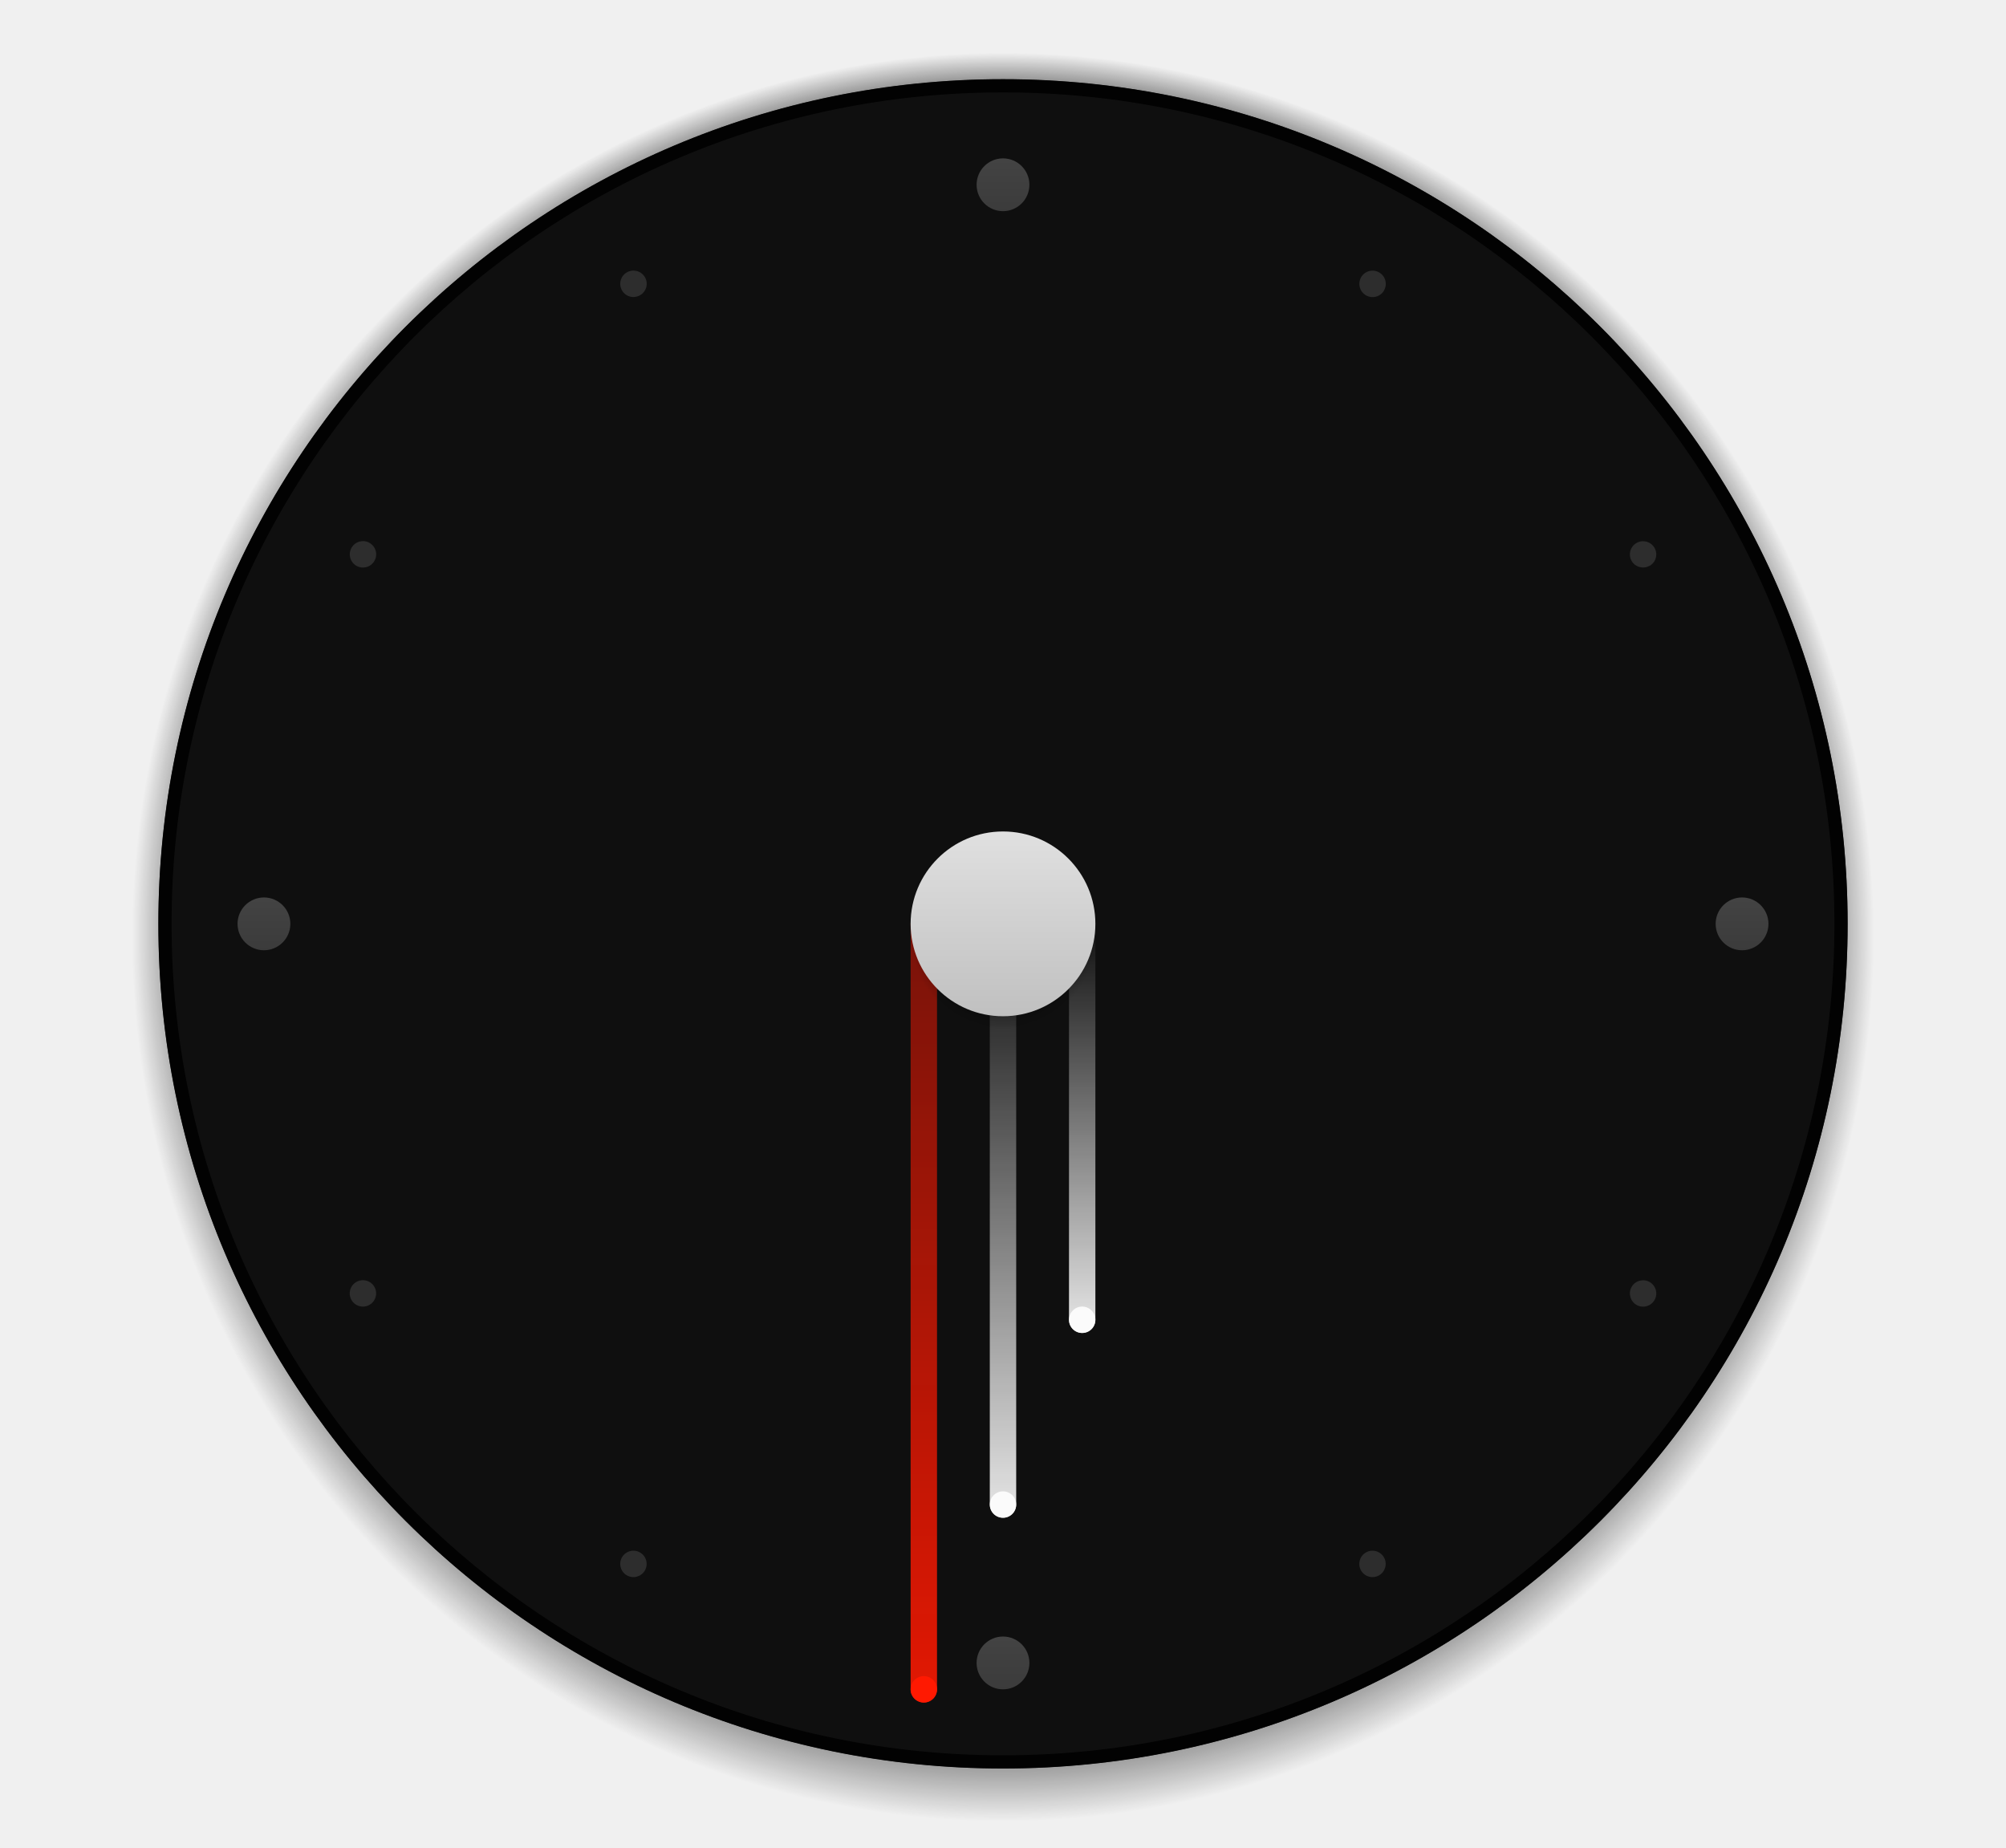
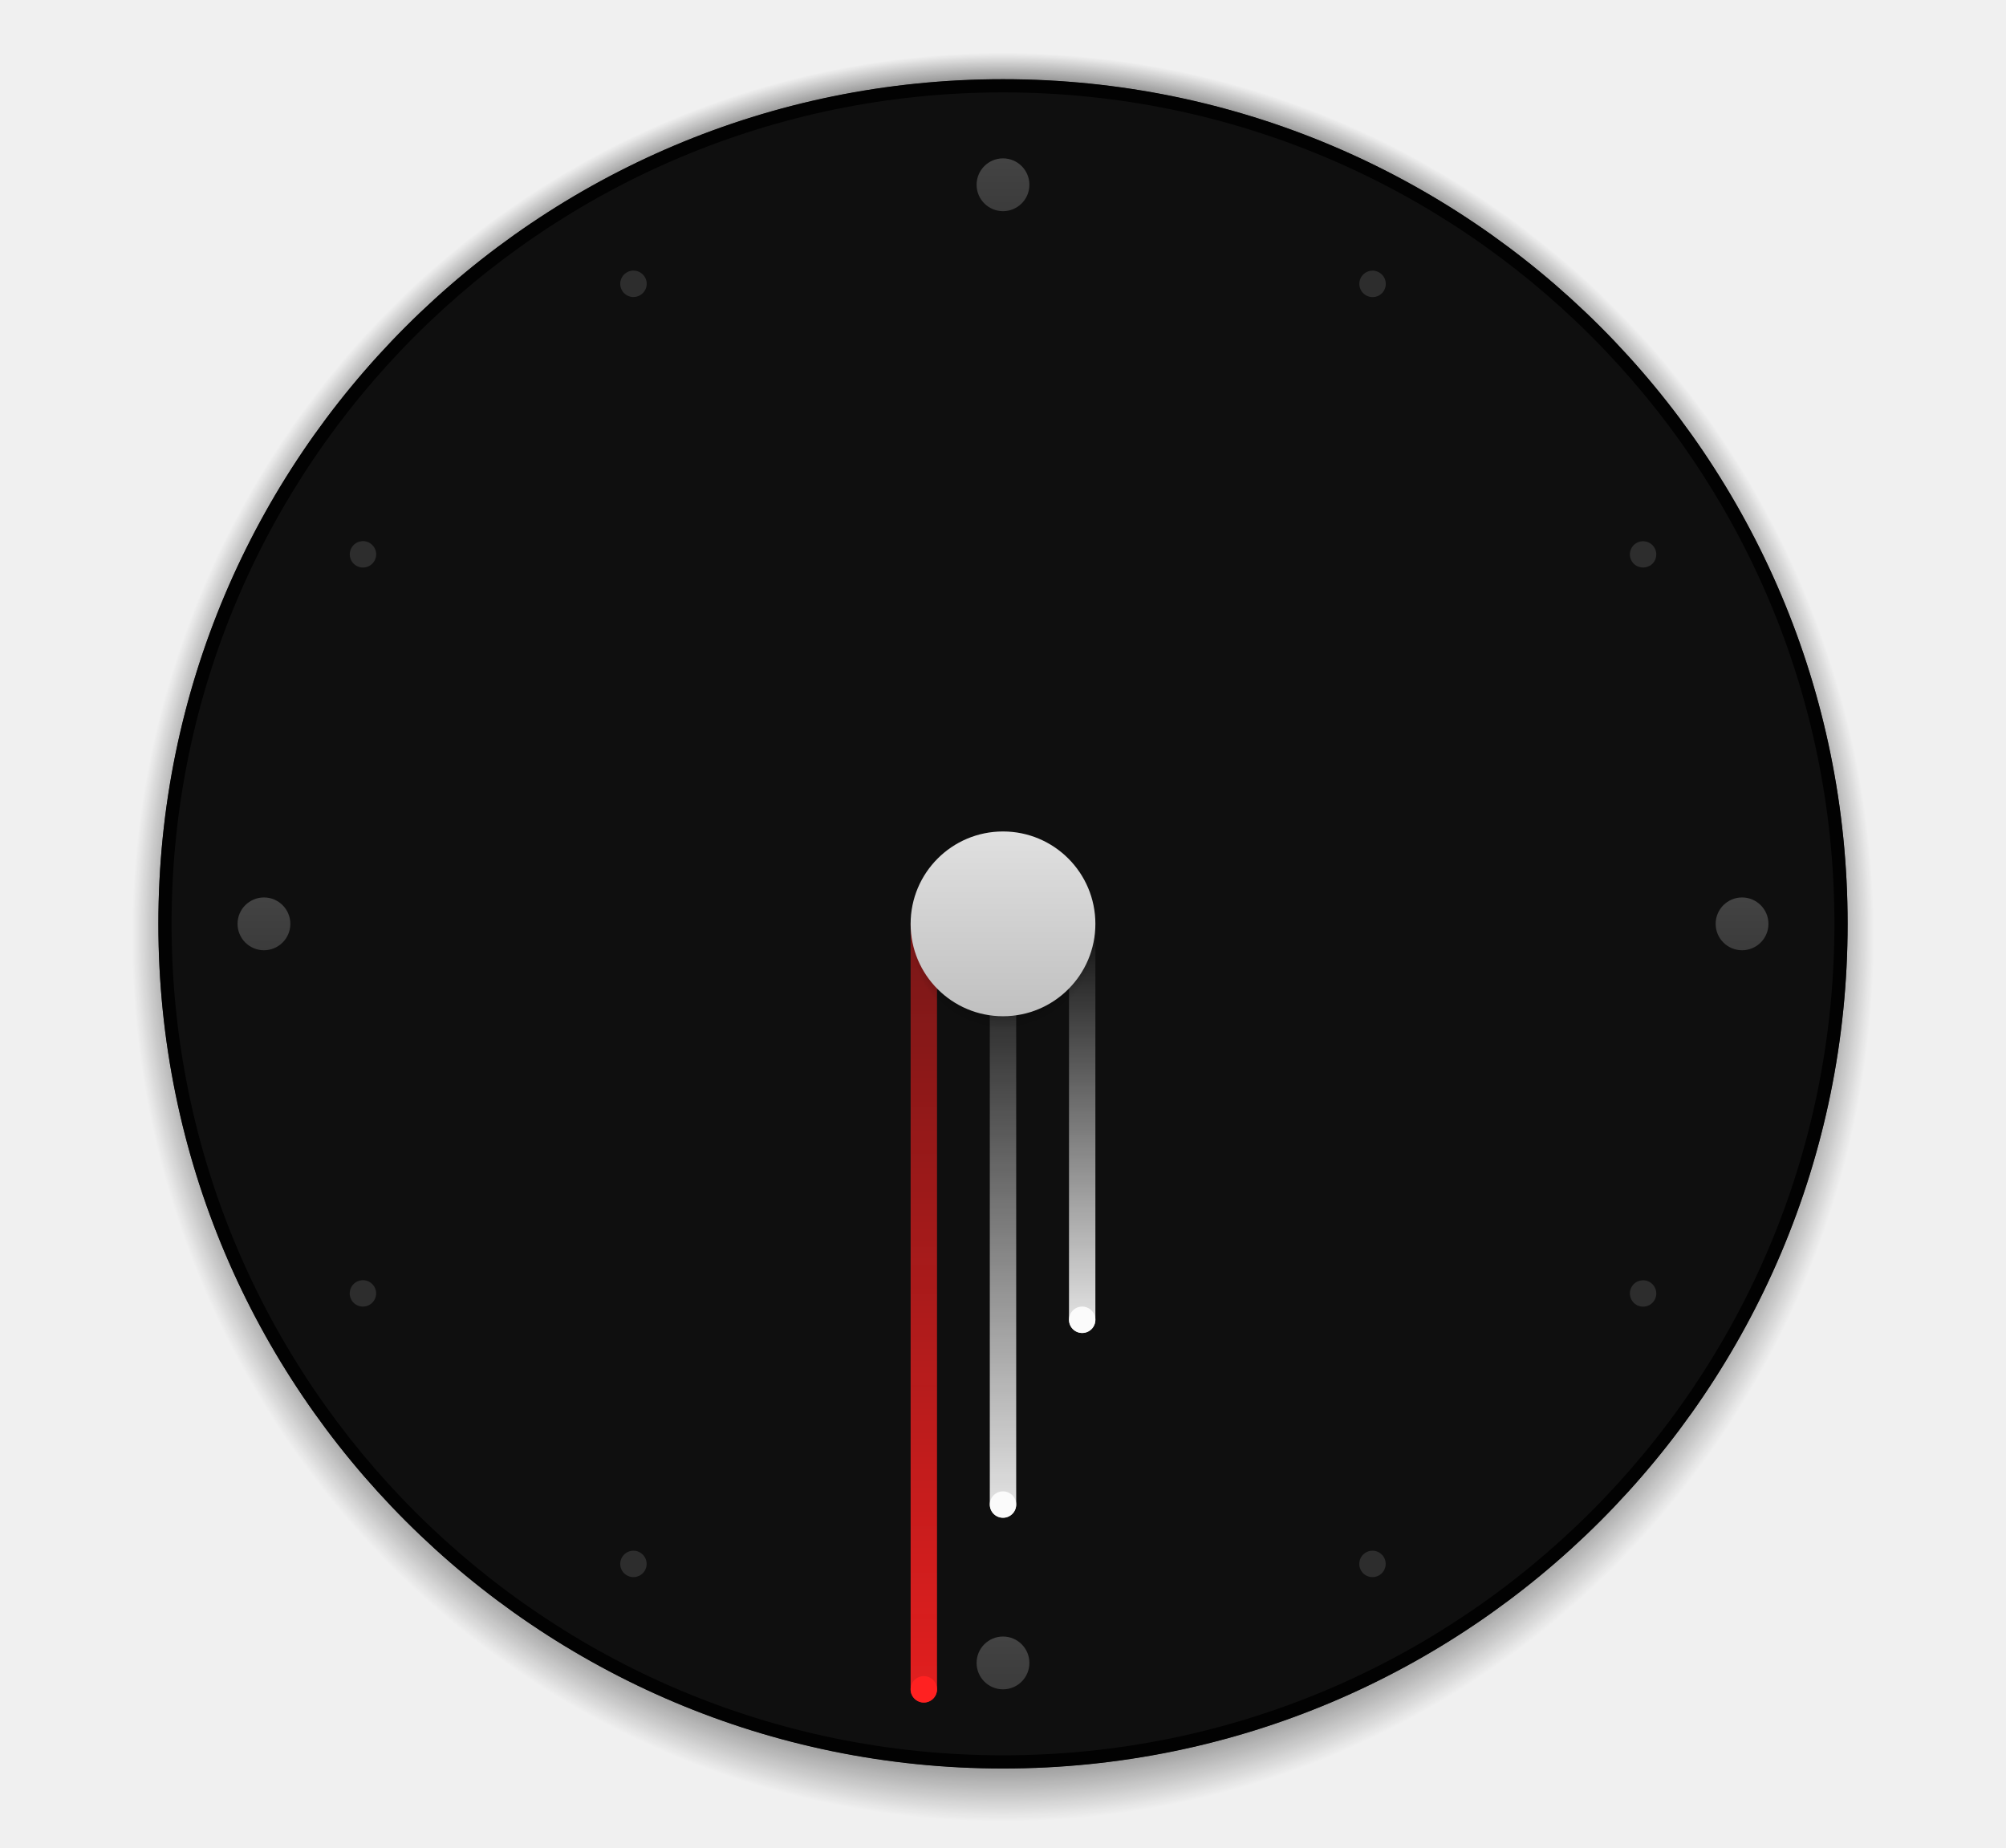
<svg xmlns="http://www.w3.org/2000/svg" xmlns:xlink="http://www.w3.org/1999/xlink" id="svg2" height="140" width="152" version="1.0">
  <defs id="defs5">
    <linearGradient id="linearGradient5013">
      <stop id="stop5015" style="stop-color:#ffffff;stop-opacity:0" offset="0" />
      <stop id="stop5017" style="stop-color:#ffffff" offset="1" />
    </linearGradient>
    <radialGradient id="radialGradient4179" gradientUnits="userSpaceOnUse" cy="9" cx="8" gradientTransform="matrix(-1.1667,0,0,-1.1667,17.333,19.5)" r="6">
      <stop id="stop4175" style="stop-color:#000000" offset="0" />
      <stop id="stop4181" style="stop-color:#000000" offset=".667" />
      <stop id="stop4177" style="stop-color:#000000;stop-opacity:0" offset="1" />
    </radialGradient>
    <linearGradient id="linearGradient3352" x1="-28" gradientUnits="userSpaceOnUse" y1="40" gradientTransform="matrix(.875 0 0 .875 32.5 -20)" x2="-28" y2="24">
      <stop id="stop4940" style="stop-color:#c0c0c0" offset="0" />
      <stop id="stop4942" style="stop-color:#e0e0e0" offset="1" />
    </linearGradient>
    <linearGradient id="linearGradient4556" y2="96" gradientUnits="userSpaceOnUse" x2="355" gradientTransform="translate(5)" y1="154" x1="355">
-       <stop id="stop4943" style="stop-color:#ff1901" offset="0" />
-       <stop id="stop4945" style="stop-color:#ff1901;stop-opacity:.502" offset="1" />
+       <stop id="stop4943" style="stop-color:#ff2121" offset="0" />
+       <stop id="stop4945" style="stop-color:#ff2121;stop-opacity:.502" offset="1" />
    </linearGradient>
    <linearGradient id="linearGradient4583" y2="140" xlink:href="#linearGradient5013" gradientUnits="userSpaceOnUse" x2="363" y1="96" x1="363" />
    <linearGradient id="linearGradient4594" y2="126" xlink:href="#linearGradient5013" gradientUnits="userSpaceOnUse" x2="364" gradientTransform="translate(-5)" y1="96" x1="364" />
    <linearGradient id="linearGradient4189" x1="77" xlink:href="#linearGradient3352" gradientUnits="userSpaceOnUse" y1="16" gradientTransform="translate(284,26)" x2="77" y2="12" />
    <linearGradient id="linearGradient4201" x1="78" xlink:href="#linearGradient3352" gradientUnits="userSpaceOnUse" y1="13" gradientTransform="translate(20,-430)" x2="74" y2="13" />
    <linearGradient id="linearGradient4213" x1="75" xlink:href="#linearGradient3352" gradientUnits="userSpaceOnUse" y1="12" gradientTransform="translate(-436,-166)" x2="75" y2="16" />
    <linearGradient id="linearGradient4225" x1="74" xlink:href="#linearGradient3352" gradientUnits="userSpaceOnUse" y1="15" gradientTransform="translate(-172,290)" x2="78" y2="15" />
    <radialGradient id="radialGradient4194" fy="72.373" gradientUnits="userSpaceOnUse" cy="97" cx="360" gradientTransform="matrix(1 0 0 1.0152 -284 -27.47)" r="66">
      <stop id="stop4658" style="stop-color:#000000" offset="0" />
      <stop id="stop4664" style="stop-color:#000000" offset=".951" />
      <stop id="stop4660" style="stop-color:#000000;stop-opacity:0" offset="1" />
    </radialGradient>
  </defs>
  <g id="ClockFace" transform="translate(-284 -26)">
    <path id="path3386" style="opacity:.375;fill-rule:evenodd;fill:url(#radialGradient4194)" d="m76 4a66 67 0 0 0 -66 67 66 67 0 0 0 66 67 66 67 0 0 0 66 -67 66 67 0 0 0 -66 -67zm0 2a64 64 0 0 1 64 64 64 64 0 0 1 -64 64 64 64 0 0 1 -64 -64 64 64 0 0 1 64 -64z" transform="translate(284,26)" />
    <rect id="rect4636" style="opacity:.375;fill:none" height="140" width="140" y="26" x="290" />
    <circle id="circle4630" cy="96" cx="360" r="64" style="opacity:.935;fill-rule:evenodd;fill:#000000" />
    <path id="circle5127" d="m76 6a64 64 0 0 0 -64 64 64 64 0 0 0 64 64 64 64 0 0 0 64 -64 64 64 0 0 0 -64 -64zm0 1a63 63 0 0 1 63 63 63 63 0 0 1 -63 63 63 63 0 0 1 -63 -63 63 63 0 0 1 63 -63z" style="opacity:.875;fill-rule:evenodd;fill:#000000" transform="translate(284 26)" />
    <circle id="path3381" r="2" style="opacity:.25;fill:url(#linearGradient4189);fill-rule:evenodd" cx="360" cy="40" />
    <circle id="circle4199" style="opacity:.25;fill:url(#linearGradient4201);fill-rule:evenodd" cx="96" transform="rotate(90)" cy="-416" r="2" />
    <circle id="circle4211" style="opacity:.25;fill:url(#linearGradient4213);fill-rule:evenodd" cx="-360" transform="scale(-1)" cy="-152" r="2" />
    <circle id="circle4223" style="opacity:.25;fill:url(#linearGradient4225);fill-rule:evenodd" cx="-96" transform="rotate(-90)" cy="304" r="2" />
    <path id="circle4303" style="opacity:.125;fill:#ffffff;fill-rule:evenodd" d="m332.87 47.003a1 1 0 0 1 -.37 1.366 1 1 0 0 1 -1.37 -.366 1 1 0 0 1 .37 -1.366 1 1 0 0 1 1.366 .366zm-20.87 20.131a1 1 0 0 1 .37 1.366 1 1 0 0 1 -1.37 .366 1 1 0 0 1 -.36 -1.366 1 1 0 0 1 1.366 -.366zm-1 56a1 1 0 0 1 1.366 .366 1 1 0 0 1 -.366 1.366 1 1 0 0 1 -1.366 -.366 1 1 0 0 1 .366 -1.366zm20.131 20.863a1 1 0 0 1 1.366 -.366 1 1 0 0 1 .366 1.366 1 1 0 0 1 -1.366 .366 1 1 0 0 1 -.366 -1.366zm56 1a1 1 0 0 1 .366 -1.366 1 1 0 0 1 1.366 .366 1 1 0 0 1 -.366 1.366 1 1 0 0 1 -1.366 -.366zm20.863-20.131a1 1 0 0 1 -.36 -1.36 1 1 0 0 1 1.366 -.366 1 1 0 0 1 .366 1.366 1 1 0 0 1 -1.366 .366zm1-56a1 1 0 0 1 -1.36 -.360 1 1 0 0 1 .37 -1.366 1 1 0 0 1 1.36 .366 1 1 0 0 1 -.36 1.366zm-20.12-20.857a1 1 0 0 1 -1.37 .366 1 1 0 0 1 -.37 -1.366 1 1 0 0 1 1.37 -.366 1 1 0 0 1 .366 1.366z" />
  </g>
  <g id="MinuteHand" transform="translate(-284 -26)">
    <circle id="circle4469" cy="96" cx="360" r="70" style="opacity:.875;fill:none" />
    <path id="path4471" style="opacity:.875;stroke-linejoin:round;stroke-dashoffset:1;stroke:url(#linearGradient4583);stroke-linecap:round;stroke-width:2;fill:none" d="m360 96v44" />
    <circle id="path4585" cy="140" style="opacity:.875;fill-rule:evenodd;fill:#ffffff" cx="360" r="1" />
  </g>
  <g id="HourHand" transform="translate(-273 -26)">
    <circle id="circle4477" cy="96" style="opacity:.875;fill:none" cx="355" r="70" />
    <path id="path4479" style="opacity:.875;stroke-linejoin:round;stroke-dashoffset:1;stroke:url(#linearGradient4594);stroke-linecap:round;stroke-width:2;fill:none" d="m355 96v30" />
    <circle id="path4596" cy="126" style="opacity:.875;fill-rule:evenodd;fill:#ffffff" cx="355" r="1" />
  </g>
  <g id="SecondHand" transform="translate(-295 -26)">
    <circle id="circle4450" cy="96" style="opacity:.875;fill:none" cx="365" r="70" />
    <path id="path4458" style="opacity:.875;stroke-linejoin:round;stroke-dashoffset:1;stroke:url(#linearGradient4556);stroke-linecap:round;stroke-width:2;fill:none" d="m365 96v58" />
-     <circle id="path4532" cy="154" style="fill-rule:evenodd;fill:#ff1901" cx="365" r="1" />
+     <circle id="path4532" cy="154" style="fill-rule:evenodd;fill:#ff2121" cx="365" r="1" />
  </g>
  <g id="HandCenterScrew" transform="translate(68 62)">
    <rect id="rect3354" style="fill:none" height="16" width="16" y="0" x="0" />
    <path id="path4163" style="opacity:.375;fill:url(#radialGradient4179)" d="m1 6.667v2.333c0 3.866 3.134 7 7 7s7-3.134 7-7v-2.333z" />
    <path id="path3031" style="fill:url(#linearGradient3352)" d="m15 8a7 7 0 0 1 -7 7 7 7 0 0 1 -7 -7 7 7 0 0 1 7 -7 7 7 0 0 1 7 7z" />
  </g>
</svg>
